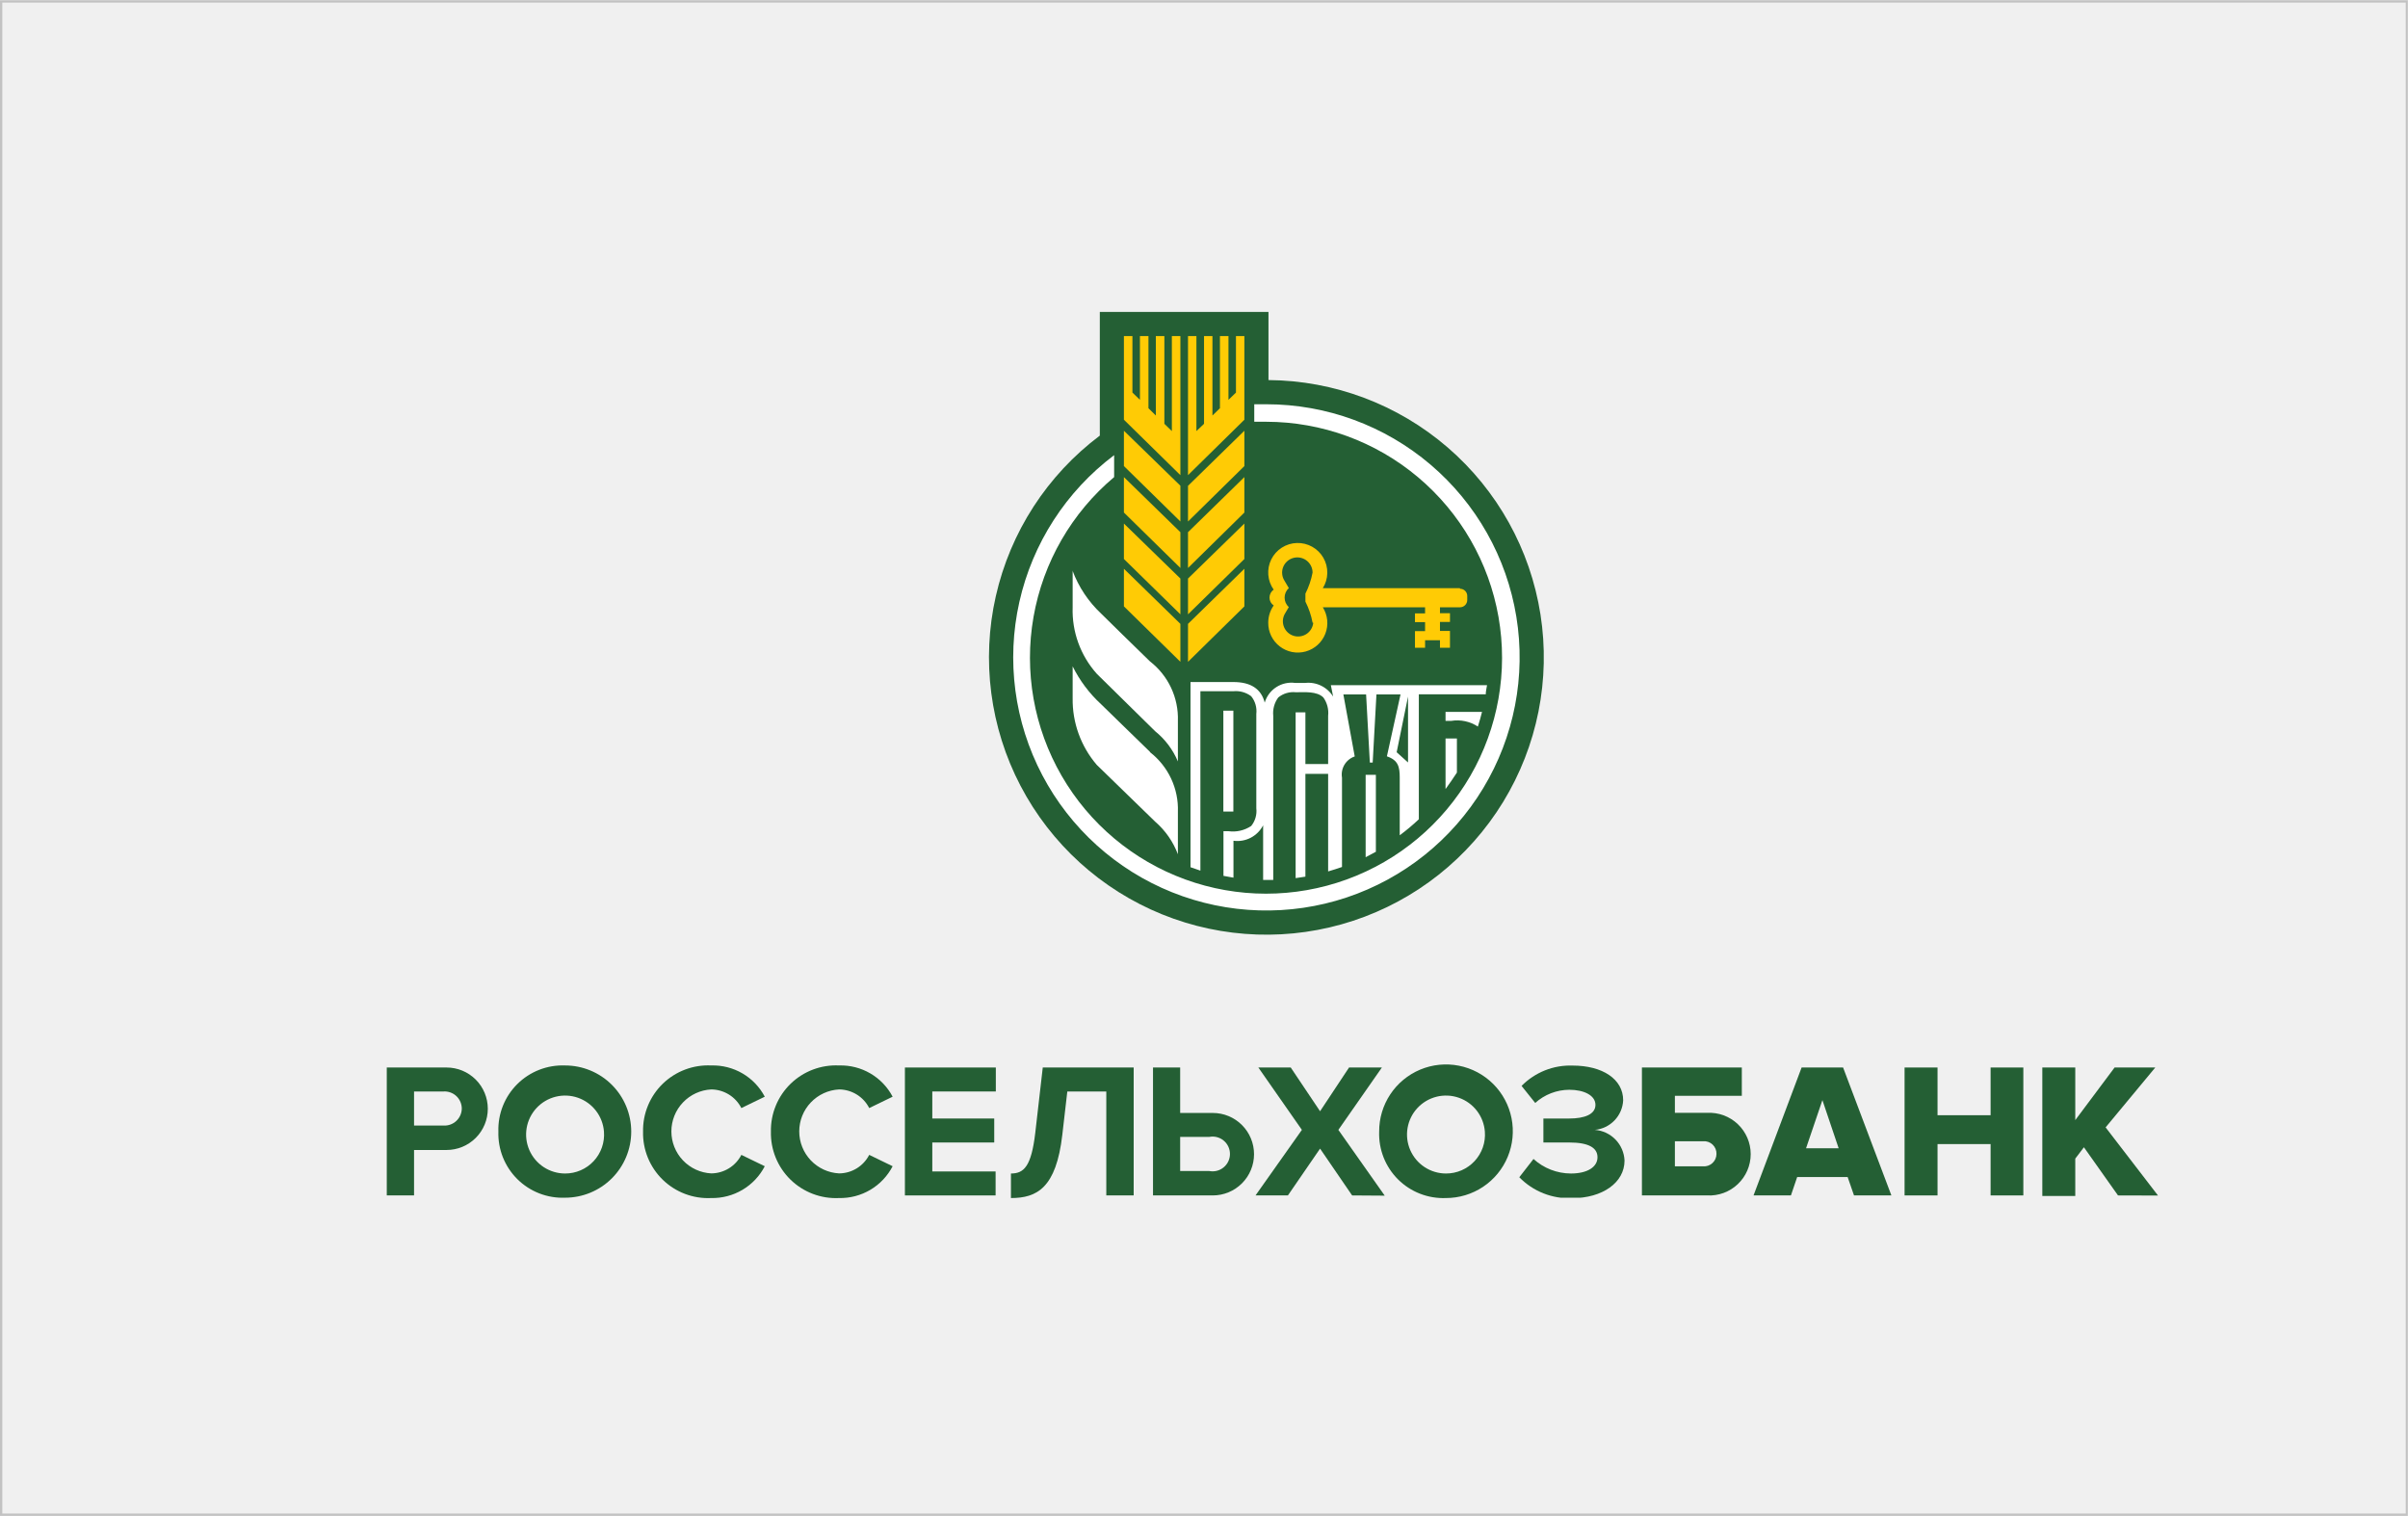
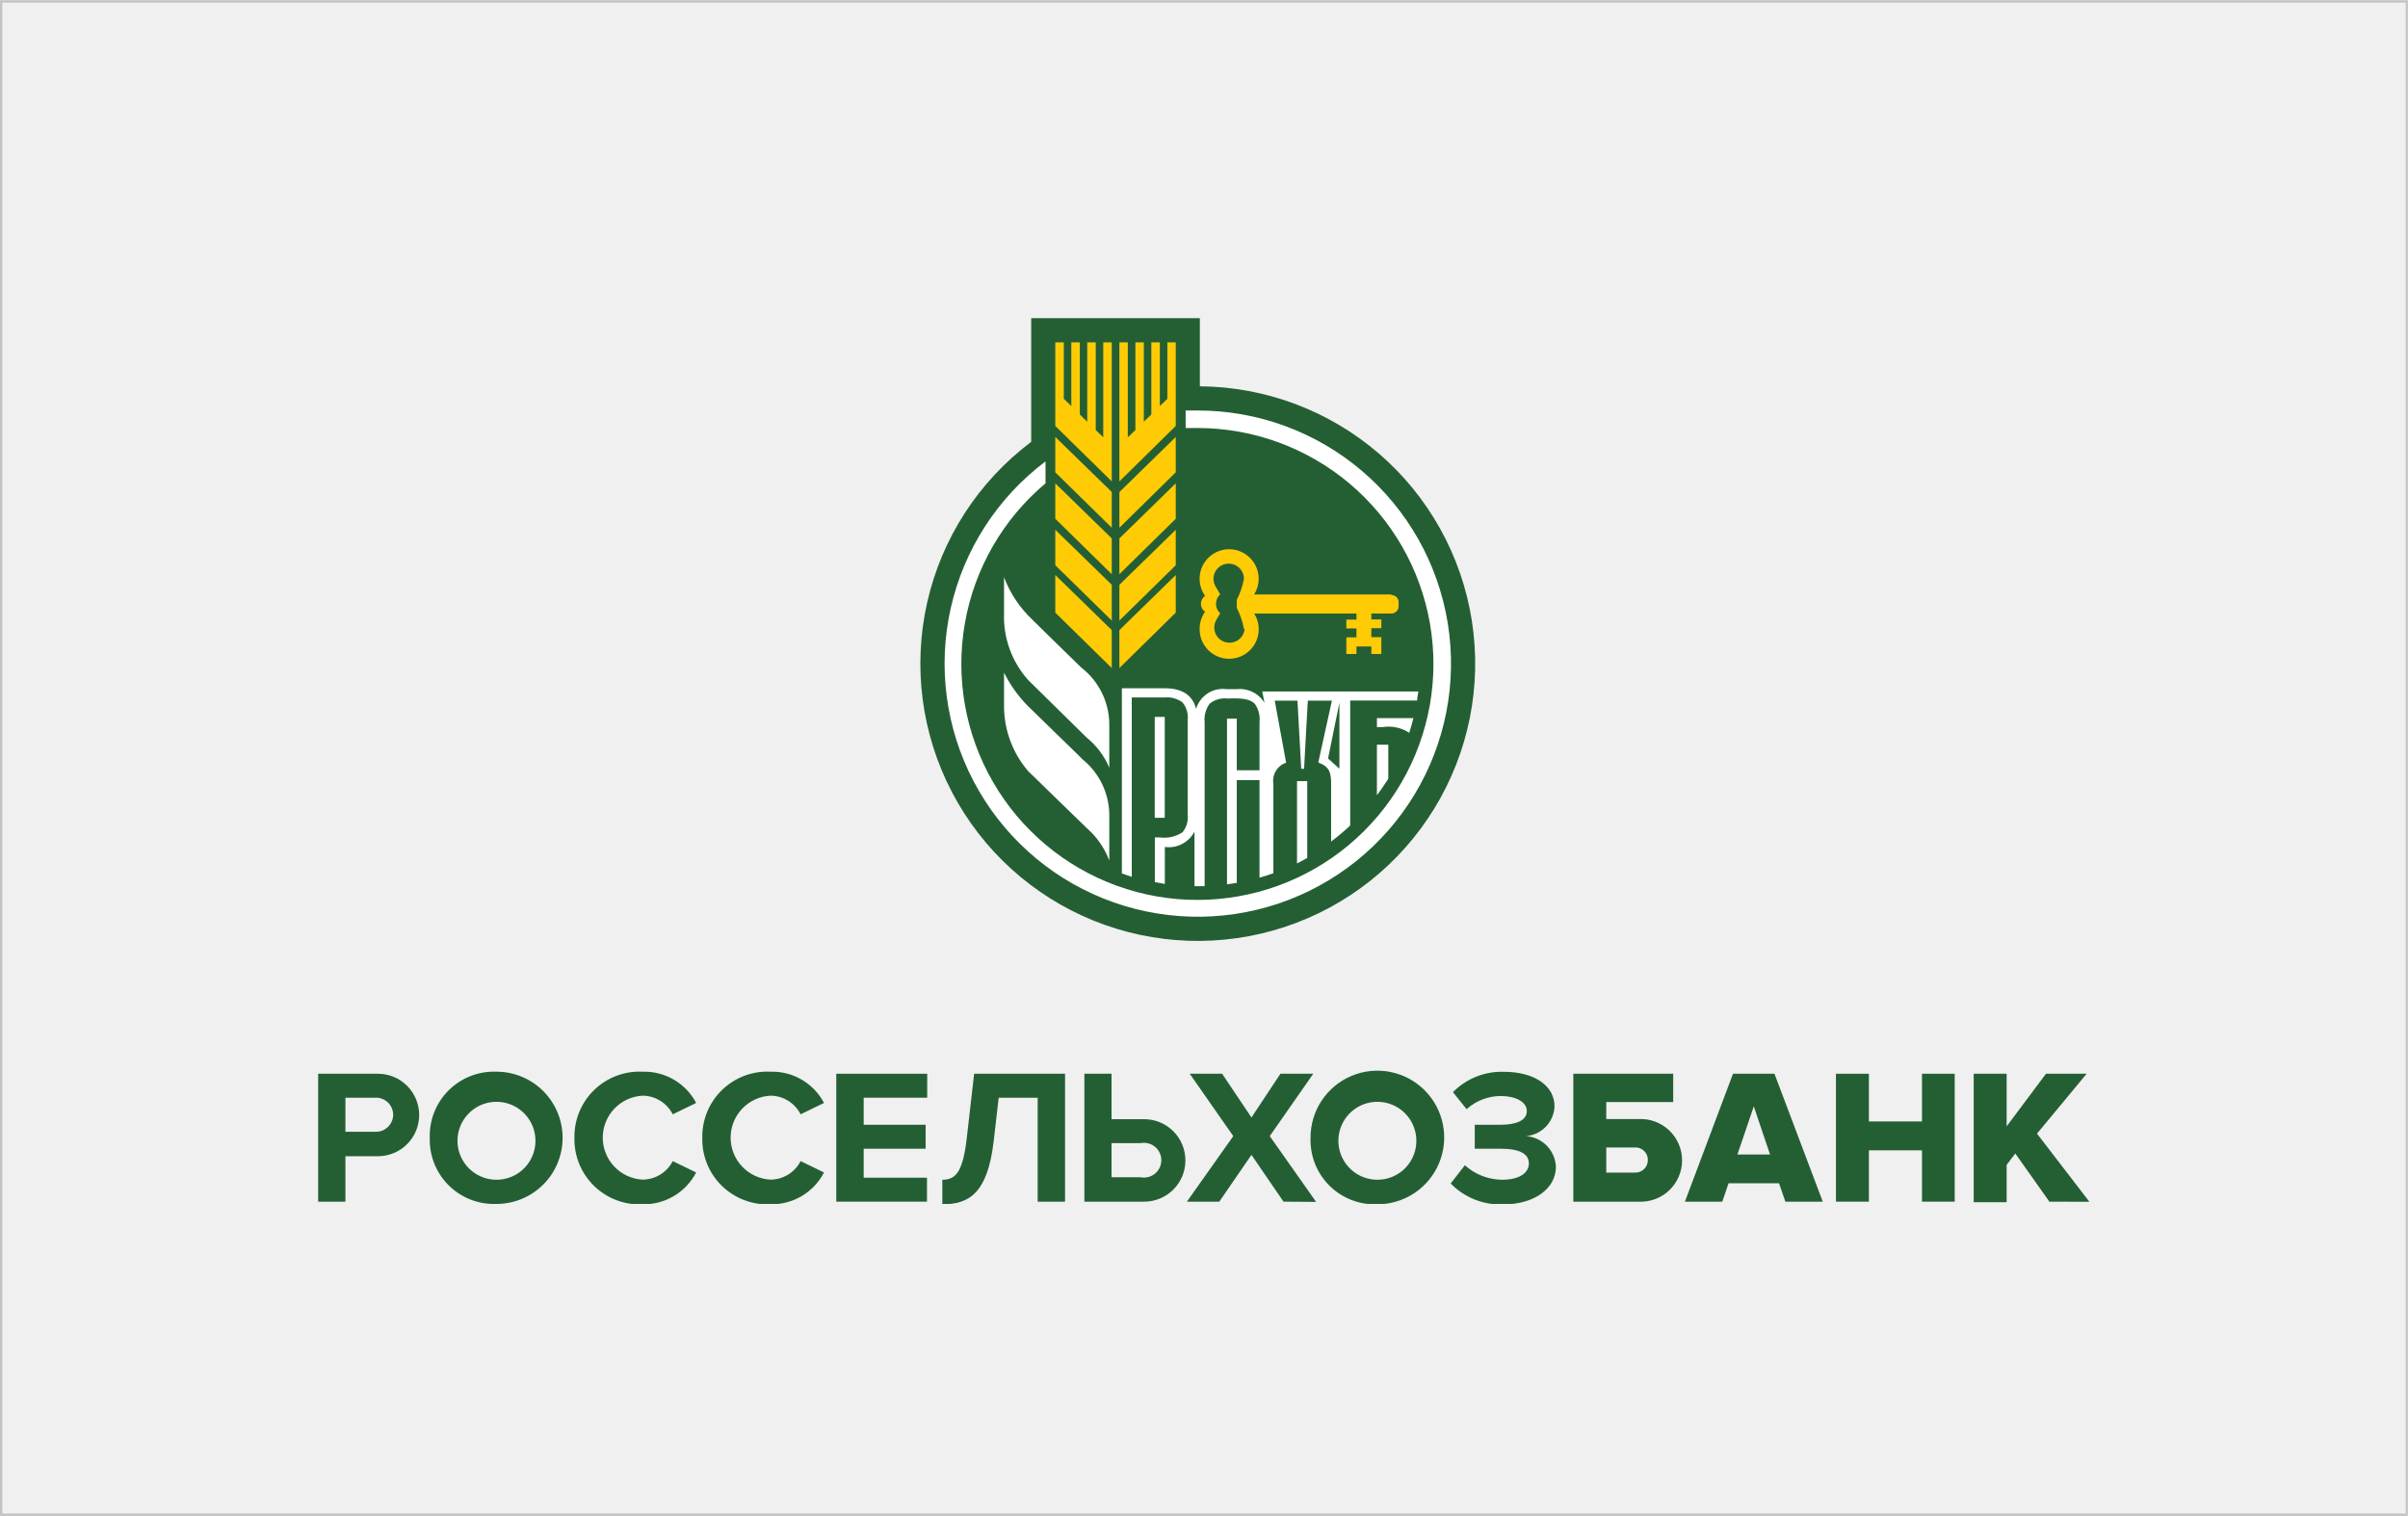
<svg xmlns="http://www.w3.org/2000/svg" width="386" height="243" viewBox="0 0 386 243" fill="none">
  <path d="M385.641 0.413V242.637H0.369V0.413H385.641ZM386 0.04H0V243H385.97V0L386 0.04Z" fill="#C2C2C2" />
-   <g clip-path="url(#clip0_474_738)">
-     <path d="M203.335 60.927V50H176.299V69.833C167.868 76.162 161.96 85.281 159.631 95.561C157.302 105.841 158.702 116.614 163.582 125.958C168.463 135.302 176.505 142.608 186.275 146.573C196.044 150.538 206.905 150.903 216.92 147.604C226.934 144.306 235.45 137.557 240.948 128.563C246.446 119.569 248.569 108.914 246.936 98.5C245.304 88.087 240.024 78.592 232.038 71.71C224.051 64.828 213.878 61.006 203.335 60.927Z" fill="#245F34" />
-     <path fill-rule="evenodd" clip-rule="evenodd" d="M190.437 106.093L199.473 97.206V91.178L190.437 100.01V106.093Z" fill="#FFCB05" />
-     <path fill-rule="evenodd" clip-rule="evenodd" d="M190.437 83.601L199.473 74.714V69.05L190.437 77.883V83.601Z" fill="#FFCB05" />
-     <path fill-rule="evenodd" clip-rule="evenodd" d="M190.437 91.05L199.473 82.163V76.481L190.437 85.313V91.05Z" fill="#FFCB05" />
-     <path fill-rule="evenodd" clip-rule="evenodd" d="M187.849 69.105L186.647 67.939V53.879H185.28V66.609L184.096 65.444V53.879H182.73V64.096L181.527 62.931V53.879H180.161V67.283L189.215 76.171V53.879H187.849V69.105Z" fill="#FFCB05" />
-     <path fill-rule="evenodd" clip-rule="evenodd" d="M190.437 98.481L199.473 89.611V83.929L190.437 92.744V98.481Z" fill="#FFCB05" />
-     <path fill-rule="evenodd" clip-rule="evenodd" d="M180.161 97.206L189.215 106.093V100.01L180.161 91.178V97.206Z" fill="#FFCB05" />
-     <path fill-rule="evenodd" clip-rule="evenodd" d="M198.125 62.931L196.922 64.096V53.879H195.556V65.444L194.353 66.609V53.879H193.005V67.939L191.785 69.105V53.879H190.437V76.171L199.473 67.283V53.879H198.125V62.931Z" fill="#FFCB05" />
-     <path fill-rule="evenodd" clip-rule="evenodd" d="M180.161 74.714L189.215 83.601V77.865L180.161 69.05V74.714Z" fill="#FFCB05" />
-     <path fill-rule="evenodd" clip-rule="evenodd" d="M180.161 82.163L189.215 91.05V85.313L180.161 76.481V82.163Z" fill="#FFCB05" />
-     <path fill-rule="evenodd" clip-rule="evenodd" d="M180.161 89.611L189.215 98.481V92.744L180.161 83.929V89.611Z" fill="#FFCB05" />
-     <path fill-rule="evenodd" clip-rule="evenodd" d="M234.014 94.292H212.043C212.498 93.565 212.748 92.728 212.764 91.871C212.781 91.013 212.564 90.167 212.138 89.423C211.711 88.679 211.09 88.065 210.341 87.646C209.592 87.227 208.744 87.02 207.886 87.046C207.029 87.071 206.194 87.329 205.472 87.792C204.75 88.255 204.167 88.906 203.785 89.674C203.404 90.443 203.239 91.3 203.307 92.155C203.375 93.01 203.674 93.831 204.173 94.529C203.965 94.671 203.796 94.861 203.678 95.083C203.561 95.305 203.499 95.552 203.499 95.803C203.499 96.052 203.561 96.297 203.678 96.516C203.796 96.736 203.966 96.922 204.173 97.06C203.605 97.865 203.3 98.826 203.298 99.81C203.288 100.547 203.45 101.276 203.772 101.939C204.093 102.602 204.564 103.181 205.149 103.629C205.733 104.078 206.414 104.384 207.138 104.524C207.861 104.663 208.608 104.632 209.317 104.433C210.026 104.233 210.679 103.871 211.224 103.375C211.769 102.879 212.191 102.263 212.455 101.575C212.72 100.888 212.82 100.148 212.749 99.415C212.677 98.681 212.436 97.975 212.043 97.352H228.439V98.335H226.818V99.737H228.439V101.176H226.818V103.835H228.439V102.633H230.826V103.835H232.429V101.14H230.826V99.701H232.429V98.299H230.826V97.352H234.05C234.356 97.347 234.648 97.222 234.863 97.004C235.078 96.786 235.198 96.492 235.198 96.186V95.53C235.198 95.226 235.077 94.934 234.862 94.719C234.647 94.504 234.355 94.383 234.05 94.383M210.513 99.847C210.475 100.204 210.36 100.549 210.174 100.857C209.988 101.164 209.736 101.427 209.437 101.626C209.138 101.825 208.798 101.956 208.442 102.008C208.087 102.061 207.724 102.035 207.38 101.931C207.035 101.827 206.718 101.649 206.451 101.408C206.184 101.168 205.973 100.871 205.834 100.54C205.695 100.208 205.63 99.85 205.645 99.491C205.661 99.132 205.755 98.781 205.922 98.463L206.596 97.315C206.382 97.126 206.212 96.893 206.095 96.632C205.979 96.371 205.92 96.089 205.922 95.803C205.921 95.516 205.98 95.231 206.096 94.967C206.212 94.704 206.383 94.467 206.596 94.274L205.922 93.126C205.659 92.733 205.52 92.27 205.521 91.797C205.521 91.15 205.778 90.529 206.236 90.071C206.694 89.614 207.315 89.356 207.962 89.356C208.61 89.356 209.231 89.614 209.688 90.071C210.146 90.529 210.403 91.15 210.403 91.797C210.179 92.968 209.792 94.102 209.256 95.166V96.441C209.795 97.504 210.182 98.639 210.403 99.81" fill="#FFCB05" />
-     <path fill-rule="evenodd" clip-rule="evenodd" d="M171.945 91.414V97.352C171.813 101.276 173.204 105.1 175.825 108.024L185.171 117.221C186.767 118.51 188.019 120.175 188.815 122.065V115.564C188.876 113.732 188.502 111.912 187.723 110.253C186.944 108.594 185.782 107.143 184.333 106.021C180.799 102.56 178.431 100.284 176.518 98.371C174.479 96.459 172.908 94.104 171.927 91.487" fill="white" />
-     <path fill-rule="evenodd" clip-rule="evenodd" d="M184.352 120.536C180.817 117.075 178.449 114.817 176.518 112.905C174.632 111.176 173.082 109.114 171.945 106.822V111.921C171.885 115.837 173.258 119.639 175.808 122.612L185.172 131.718C186.803 133.13 188.055 134.926 188.815 136.945V130.133C188.88 128.299 188.507 126.475 187.728 124.813C186.948 123.15 185.785 121.697 184.334 120.572" fill="white" />
-     <path fill-rule="evenodd" clip-rule="evenodd" d="M202.989 64.806H201.057V67.611C201.695 67.611 202.351 67.611 202.989 67.611C211.881 67.623 220.486 70.764 227.292 76.486C234.098 82.207 238.672 90.141 240.209 98.897C241.747 107.653 240.15 116.671 235.7 124.367C231.25 132.064 224.231 137.948 215.874 140.986C207.517 144.025 198.356 144.024 190 140.983C181.643 137.943 174.625 132.058 170.176 124.36C165.728 116.663 164.133 107.645 165.673 98.89C167.212 90.134 171.787 82.2 178.595 76.481V72.966C170.897 78.758 165.512 87.1 163.402 96.498C161.292 105.896 162.596 115.738 167.079 124.263C171.562 132.789 178.932 139.442 187.872 143.034C196.813 146.625 206.739 146.92 215.877 143.866C225.014 140.812 232.768 134.608 237.749 126.364C242.731 118.119 244.617 108.372 243.069 98.866C241.522 89.359 236.642 80.713 229.302 74.473C221.962 68.233 212.642 64.806 203.007 64.806" fill="white" />
-     <path fill-rule="evenodd" clip-rule="evenodd" d="M231.719 126.491C232.356 125.635 232.939 124.761 233.541 123.85V118.387H231.719V126.491Z" fill="white" />
-     <path fill-rule="evenodd" clip-rule="evenodd" d="M236.893 116.492C237.148 115.709 237.366 114.926 237.567 114.125H231.719V115.564H232.611C234.116 115.314 235.66 115.646 236.929 116.492" fill="white" />
-     <path d="M197.706 113.925H196.103V130.097H197.706V113.925Z" fill="white" />
-     <path fill-rule="evenodd" clip-rule="evenodd" d="M192.422 110.81H197.705C198.725 110.707 199.747 110.993 200.565 111.612C200.885 112.007 201.122 112.461 201.262 112.949C201.403 113.437 201.445 113.948 201.385 114.453V129.569C201.445 130.073 201.403 130.584 201.262 131.072C201.122 131.56 200.885 132.015 200.565 132.41C199.494 133.124 198.198 133.422 196.922 133.248H196.12V140.405L197.723 140.696V134.777C198.675 134.906 199.643 134.738 200.494 134.294C201.346 133.85 202.039 133.154 202.478 132.301V141.061H204.1V114.744C203.995 113.701 204.281 112.657 204.901 111.812C205.292 111.491 205.743 111.251 206.228 111.108C206.713 110.964 207.222 110.918 207.725 110.974C209.091 110.974 211.095 110.774 212.134 111.812C212.74 112.663 213.012 113.706 212.899 114.744V122.484H209.255V114.198H207.689V140.769L209.255 140.532V124.05H212.899V139.695C213.646 139.476 214.393 139.239 215.121 138.984V124.67C215.001 123.952 215.14 123.215 215.514 122.591C215.888 121.967 216.472 121.497 217.162 121.264L215.34 111.32H218.984L219.585 122.247H220.04L220.642 111.32H224.504L222.318 121.246C224.139 121.865 224.376 122.94 224.376 124.651V133.903C225.445 133.107 226.467 132.25 227.437 131.335V111.302H238.167C238.167 110.81 238.295 110.337 238.368 109.845H213.336L213.7 111.666C213.236 110.912 212.565 110.306 211.768 109.919C210.972 109.532 210.081 109.38 209.201 109.481H207.634C206.575 109.332 205.498 109.568 204.598 110.146C203.699 110.725 203.037 111.607 202.733 112.631C202.168 110.428 200.492 109.335 197.705 109.335H190.837V139.021L192.422 139.567V110.81ZM225.706 122.229L223.884 120.59L225.706 111.666V122.229Z" fill="white" />
-     <path fill-rule="evenodd" clip-rule="evenodd" d="M218.911 137.418C219.458 137.139 220.004 136.848 220.551 136.544V124.214H218.911V137.418Z" fill="white" />
-     <path d="M62 191.636V171.129H71.583C73.337 171.129 75.019 171.825 76.259 173.065C77.499 174.305 78.196 175.987 78.196 177.74C78.196 179.493 77.499 181.175 76.259 182.415C75.019 183.654 73.337 184.351 71.583 184.351H66.372V191.636H62ZM74.024 177.74C74.027 177.363 73.953 176.99 73.805 176.643C73.658 176.296 73.441 175.983 73.168 175.723C72.894 175.463 72.571 175.263 72.216 175.134C71.862 175.004 71.485 174.949 71.109 174.972H66.372V180.435H71.109C71.479 180.455 71.849 180.4 72.197 180.274C72.545 180.149 72.864 179.954 73.136 179.703C73.408 179.452 73.626 179.149 73.779 178.811C73.931 178.474 74.015 178.11 74.024 177.74Z" fill="#245F34" />
-     <path d="M79.89 181.401C79.846 179.989 80.094 178.584 80.617 177.272C81.14 175.96 81.928 174.77 82.931 173.776C83.934 172.782 85.131 172.004 86.448 171.493C87.764 170.981 89.172 170.745 90.584 170.801C93.396 170.801 96.093 171.918 98.081 173.906C100.069 175.893 101.186 178.589 101.186 181.401C101.186 184.212 100.069 186.908 98.081 188.895C96.093 190.883 93.396 192 90.584 192C89.172 192.056 87.764 191.82 86.448 191.308C85.131 190.797 83.934 190.02 82.931 189.025C81.928 188.031 81.14 186.841 80.617 185.529C80.094 184.217 79.846 182.812 79.89 181.401ZM96.814 181.401C96.722 180.189 96.278 179.03 95.537 178.067C94.796 177.103 93.79 176.377 92.642 175.976C91.495 175.576 90.255 175.519 89.075 175.812C87.895 176.105 86.827 176.736 86 177.628C85.174 178.519 84.626 179.632 84.422 180.83C84.219 182.029 84.37 183.26 84.857 184.374C85.343 185.488 86.144 186.435 87.161 187.101C88.179 187.766 89.368 188.121 90.584 188.121C91.445 188.124 92.297 187.948 93.087 187.604C93.877 187.261 94.587 186.758 95.173 186.126C95.758 185.495 96.206 184.749 96.489 183.935C96.771 183.122 96.882 182.259 96.814 181.401Z" fill="#245F34" />
-     <path d="M103.081 181.401C103.054 179.973 103.321 178.556 103.866 177.236C104.41 175.916 105.219 174.722 106.244 173.728C107.269 172.735 108.488 171.962 109.824 171.458C111.16 170.955 112.586 170.731 114.012 170.801C115.768 170.749 117.503 171.191 119.02 172.077C120.537 172.962 121.775 174.255 122.593 175.809L118.84 177.631C118.386 176.739 117.696 175.988 116.844 175.461C115.993 174.935 115.013 174.652 114.012 174.644C112.287 174.734 110.663 175.482 109.474 176.734C108.284 177.986 107.622 179.647 107.622 181.373C107.622 183.1 108.284 184.76 109.474 186.013C110.663 187.265 112.287 188.013 114.012 188.103C115.011 188.096 115.99 187.816 116.841 187.293C117.692 186.77 118.383 186.023 118.84 185.134L122.593 186.955C121.779 188.524 120.542 189.833 119.022 190.734C117.503 191.635 115.76 192.093 113.994 192.055C112.564 192.123 111.136 191.896 109.798 191.387C108.46 190.879 107.242 190.101 106.218 189.102C105.194 188.102 104.387 186.903 103.848 185.578C103.308 184.253 103.047 182.831 103.081 181.401Z" fill="#245F34" />
-     <path d="M123.577 181.401C123.55 179.973 123.818 178.556 124.362 177.236C124.906 175.916 125.716 174.722 126.741 173.728C127.766 172.735 128.984 171.962 130.32 171.458C131.656 170.955 133.082 170.731 134.508 170.801C136.264 170.749 137.999 171.191 139.516 172.077C141.033 172.962 142.271 174.255 143.089 175.809L139.336 177.631C138.882 176.739 138.192 175.988 137.34 175.461C136.489 174.935 135.509 174.652 134.508 174.644C132.783 174.734 131.159 175.482 129.97 176.734C128.781 177.986 128.118 179.647 128.118 181.373C128.118 183.1 128.781 184.76 129.97 186.013C131.159 187.265 132.783 188.013 134.508 188.103C135.507 188.096 136.486 187.816 137.337 187.293C138.188 186.77 138.879 186.023 139.336 185.134L143.089 186.955C142.275 188.524 141.038 189.833 139.519 190.734C137.999 191.635 136.257 192.093 134.49 192.055C133.06 192.123 131.632 191.896 130.294 191.387C128.957 190.879 127.738 190.101 126.714 189.102C125.69 188.102 124.883 186.903 124.344 185.578C123.804 184.253 123.543 182.831 123.577 181.401Z" fill="#245F34" />
-     <path d="M145.056 191.636V171.129H159.63V174.972H149.446V179.306H159.375V183.149H149.446V187.793H159.594V191.636H145.056Z" fill="#245F34" />
-     <path d="M162.053 188.121C164.111 188.121 165.314 187.028 165.951 181.619L167.154 171.129H181.728V191.636H177.338V174.972H171.089L170.287 181.929C169.303 190.434 166.225 192.055 162.053 192.055V188.121Z" fill="#245F34" />
-     <path d="M189.179 171.129V178.414H194.408C196.162 178.414 197.844 179.11 199.084 180.35C200.324 181.59 201.021 183.271 201.021 185.025C201.021 186.778 200.324 188.46 199.084 189.699C197.844 190.939 196.162 191.636 194.408 191.636H184.825V171.129H189.179ZM189.179 182.257V187.72H193.825C194.229 187.801 194.647 187.792 195.047 187.692C195.448 187.593 195.821 187.405 196.14 187.144C196.459 186.883 196.717 186.554 196.893 186.181C197.07 185.808 197.161 185.401 197.161 184.988C197.161 184.576 197.07 184.169 196.893 183.796C196.717 183.423 196.459 183.094 196.14 182.833C195.821 182.571 195.448 182.384 195.047 182.284C194.647 182.185 194.229 182.175 193.825 182.257H189.179Z" fill="#245F34" />
-     <path d="M216.743 191.636L211.606 184.132L206.45 191.636H201.258L208.691 181.127L201.713 171.129H206.905L211.606 178.141L216.251 171.129H221.516L214.539 181.127L221.972 191.672L216.743 191.636Z" fill="#245F34" />
-     <path d="M221.079 181.401C221.068 179.28 221.688 177.203 222.859 175.434C224.03 173.666 225.701 172.285 227.658 171.466C229.615 170.648 231.772 170.429 233.854 170.838C235.936 171.246 237.85 172.264 239.353 173.761C240.856 175.258 241.88 177.168 242.296 179.248C242.711 181.328 242.5 183.484 241.688 185.444C240.876 187.404 239.5 189.078 237.735 190.255C235.97 191.432 233.895 192.058 231.773 192.055C230.357 192.111 228.944 191.874 227.624 191.359C226.303 190.844 225.103 190.062 224.099 189.061C223.096 188.061 222.309 186.864 221.789 185.546C221.27 184.228 221.028 182.817 221.079 181.401ZM238.022 181.401C237.93 180.19 237.486 179.032 236.746 178.068C236.006 177.105 235.001 176.379 233.854 175.978C232.707 175.577 231.469 175.519 230.289 175.81C229.11 176.102 228.041 176.732 227.214 177.621C226.387 178.511 225.837 179.622 225.632 180.819C225.427 182.016 225.575 183.247 226.059 184.361C226.543 185.475 227.341 186.424 228.356 187.092C229.37 187.76 230.558 188.117 231.773 188.121C232.636 188.126 233.49 187.952 234.282 187.61C235.074 187.268 235.787 186.765 236.374 186.133C236.962 185.501 237.411 184.754 237.695 183.94C237.979 183.125 238.09 182.26 238.022 181.401Z" fill="#245F34" />
-     <path d="M243.542 188.722L245.819 185.79C247.459 187.283 249.595 188.113 251.813 188.121C254.509 188.121 256.076 187.046 256.076 185.516C256.076 183.987 254.637 183.149 251.558 183.149H247.404V179.306H251.558C253.999 179.306 255.748 178.632 255.748 177.121C255.748 175.609 253.926 174.698 251.558 174.698C249.538 174.706 247.592 175.458 246.093 176.811L243.906 174.079C244.969 172.999 246.245 172.151 247.653 171.589C249.062 171.028 250.571 170.766 252.086 170.819C256.878 170.819 260.193 172.987 260.193 176.392C260.133 177.595 259.641 178.735 258.808 179.605C257.975 180.475 256.856 181.015 255.657 181.127C256.914 181.224 258.092 181.778 258.968 182.684C259.844 183.59 260.358 184.786 260.412 186.045C260.412 189.578 256.878 192.073 251.995 192.073C250.43 192.141 248.867 191.877 247.411 191.3C245.954 190.722 244.636 189.844 243.542 188.722Z" fill="#245F34" />
-     <path d="M279.213 171.129V175.664H268.482V178.396H273.656C274.555 178.348 275.454 178.485 276.299 178.796C277.143 179.107 277.915 179.587 278.568 180.207C279.221 180.826 279.741 181.572 280.097 182.399C280.452 183.225 280.635 184.116 280.635 185.016C280.635 185.915 280.452 186.806 280.097 187.633C279.741 188.459 279.221 189.205 278.568 189.824C277.915 190.444 277.143 190.924 276.299 191.235C275.454 191.547 274.555 191.683 273.656 191.636H263.199V171.129H279.213ZM268.482 182.949V186.973H273C273.274 186.993 273.549 186.957 273.808 186.866C274.067 186.776 274.305 186.633 274.506 186.447C274.708 186.261 274.869 186.035 274.98 185.784C275.09 185.534 275.148 185.263 275.15 184.988C275.159 184.709 275.108 184.43 275.002 184.172C274.895 183.913 274.735 183.68 274.532 183.487C274.329 183.294 274.088 183.147 273.824 183.054C273.56 182.961 273.279 182.925 273 182.949H268.482Z" fill="#245F34" />
-     <path d="M297.195 191.636L296.174 188.685H288.086L287.084 191.636H281.09L288.796 171.129H295.446L303.188 191.636H297.195ZM292.13 176.356L289.507 184.078H294.735L292.13 176.356Z" fill="#245F34" />
-     <path d="M319.092 191.636V183.404H310.584V191.636H305.301V171.129H310.584V178.778H319.092V171.129H324.339V191.636H319.092Z" fill="#245F34" />
-     <path d="M339.514 191.636L334.049 183.914L332.664 185.735V191.727H327.381V171.129H332.664V179.561L338.967 171.129H345.49L337.528 180.727L345.927 191.654L339.514 191.636Z" fill="#245F34" />
+   <g clip-path="url(#clip0_481_422)">
+     <path d="M192.335 61.927V51H165.299V70.833C156.868 77.162 150.96 86.281 148.631 96.561C146.302 106.841 147.702 117.614 152.582 126.958C157.463 136.302 165.505 143.608 175.275 147.573C185.044 151.538 195.905 151.903 205.92 148.604C215.934 145.306 224.45 138.557 229.948 129.563C235.446 120.569 237.569 109.914 235.936 99.5C234.304 89.087 229.024 79.592 221.038 72.71C213.051 65.828 202.878 62.006 192.335 61.927Z" fill="#245F34" />
+     <path fill-rule="evenodd" clip-rule="evenodd" d="M179.437 107.093L188.473 98.206V92.178L179.437 101.01V107.093Z" fill="#FFCB05" />
+     <path fill-rule="evenodd" clip-rule="evenodd" d="M179.437 84.601L188.473 75.714V70.05L179.437 78.883V84.601Z" fill="#FFCB05" />
+     <path fill-rule="evenodd" clip-rule="evenodd" d="M179.437 92.05L188.473 83.163V77.481L179.437 86.313V92.05Z" fill="#FFCB05" />
+     <path fill-rule="evenodd" clip-rule="evenodd" d="M176.849 70.105L175.647 68.939V54.879H174.28V67.609L173.096 66.444V54.879H171.73V65.096L170.527 63.931V54.879H169.161V68.283L178.215 77.171V54.879H176.849V70.105Z" fill="#FFCB05" />
+     <path fill-rule="evenodd" clip-rule="evenodd" d="M179.437 99.481L188.473 90.611V84.929L179.437 93.744V99.481Z" fill="#FFCB05" />
+     <path fill-rule="evenodd" clip-rule="evenodd" d="M169.161 98.206L178.215 107.093V101.01L169.161 92.178V98.206Z" fill="#FFCB05" />
+     <path fill-rule="evenodd" clip-rule="evenodd" d="M187.125 63.931L185.922 65.096V54.879H184.556V66.444L183.353 67.609V54.879H182.005V68.939L180.785 70.105V54.879H179.437V77.171L188.473 68.283V54.879H187.125V63.931Z" fill="#FFCB05" />
+     <path fill-rule="evenodd" clip-rule="evenodd" d="M169.161 75.714L178.215 84.601V78.865L169.161 70.05V75.714Z" fill="#FFCB05" />
+     <path fill-rule="evenodd" clip-rule="evenodd" d="M169.161 83.163L178.215 92.05V86.313L169.161 77.481V83.163Z" fill="#FFCB05" />
+     <path fill-rule="evenodd" clip-rule="evenodd" d="M169.161 90.611L178.215 99.481V93.744L169.161 84.929V90.611Z" fill="#FFCB05" />
+     <path fill-rule="evenodd" clip-rule="evenodd" d="M223.014 95.292H201.043C201.498 94.565 201.748 93.728 201.764 92.871C201.781 92.013 201.564 91.167 201.138 90.423C200.711 89.679 200.09 89.065 199.341 88.646C198.592 88.227 197.744 88.02 196.886 88.046C196.029 88.071 195.194 88.329 194.472 88.792C193.75 89.255 193.167 89.906 192.785 90.674C192.404 91.443 192.239 92.3 192.307 93.155C192.375 94.01 192.674 94.831 193.173 95.529C192.965 95.671 192.796 95.861 192.678 96.083C192.561 96.305 192.499 96.552 192.499 96.803C192.499 97.052 192.561 97.297 192.678 97.516C192.796 97.736 192.966 97.922 193.173 98.06C192.605 98.865 192.3 99.826 192.298 100.81C192.288 101.547 192.45 102.276 192.772 102.939C193.093 103.602 193.564 104.181 194.149 104.629C194.733 105.078 195.414 105.384 196.138 105.524C196.861 105.663 197.608 105.632 198.317 105.433C199.026 105.233 199.679 104.871 200.224 104.375C200.769 103.879 201.191 103.263 201.455 102.575C201.72 101.888 201.82 101.148 201.749 100.415C201.677 99.681 201.436 98.975 201.043 98.352H217.439V99.335H215.818V100.737H217.439V102.176H215.818V104.835H217.439V103.633H219.826V104.835H221.429V102.14H219.826V100.701H221.429V99.299H219.826V98.352H223.05C223.356 98.347 223.648 98.222 223.863 98.004C224.078 97.786 224.198 97.492 224.198 97.186V96.53C224.198 96.226 224.077 95.934 223.862 95.719C223.647 95.504 223.355 95.383 223.05 95.383M199.513 100.847C199.475 101.204 199.36 101.549 199.174 101.857C198.988 102.164 198.736 102.427 198.437 102.626C198.138 102.825 197.798 102.956 197.442 103.008C197.087 103.061 196.724 103.035 196.38 102.931C196.035 102.827 195.718 102.649 195.451 102.408C195.184 102.168 194.973 101.871 194.834 101.54C194.695 101.208 194.63 100.85 194.645 100.491C194.661 100.132 194.755 99.781 194.922 99.463L195.596 98.315C195.382 98.126 195.212 97.893 195.095 97.632C194.979 97.371 194.92 97.089 194.922 96.803C194.921 96.516 194.98 96.231 195.096 95.967C195.212 95.704 195.383 95.467 195.596 95.274L194.922 94.126C194.659 93.733 194.52 93.27 194.521 92.797C194.521 92.15 194.778 91.529 195.236 91.071C195.694 90.614 196.315 90.356 196.962 90.356C197.61 90.356 198.231 90.614 198.688 91.071C199.146 91.529 199.403 92.15 199.403 92.797C199.179 93.968 198.792 95.102 198.256 96.166V97.441C198.795 98.504 199.182 99.639 199.403 100.81" fill="#FFCB05" />
+     <path fill-rule="evenodd" clip-rule="evenodd" d="M160.945 92.414V98.352C160.813 102.276 162.204 106.1 164.825 109.024L174.171 118.221C175.767 119.51 177.019 121.175 177.815 123.065V116.564C177.876 114.732 177.502 112.912 176.723 111.253C175.944 109.594 174.782 108.143 173.333 107.021C169.799 103.56 167.431 101.284 165.518 99.371C163.479 97.459 161.908 95.104 160.927 92.487" fill="white" />
+     <path fill-rule="evenodd" clip-rule="evenodd" d="M173.352 121.536C169.817 118.075 167.449 115.817 165.518 113.905C163.632 112.176 162.082 110.114 160.945 107.822V112.921C160.885 116.837 162.258 120.639 164.808 123.612L174.172 132.718C175.803 134.13 177.055 135.926 177.815 137.945V131.133C177.88 129.299 177.507 127.475 176.728 125.813C175.948 124.15 174.785 122.697 173.334 121.572" fill="white" />
+     <path fill-rule="evenodd" clip-rule="evenodd" d="M191.989 65.806H190.057V68.611C190.695 68.611 191.351 68.611 191.989 68.611C200.881 68.623 209.486 71.764 216.292 77.486C223.098 83.207 227.672 91.141 229.209 99.897C230.747 108.653 229.15 117.671 224.7 125.367C220.25 133.064 213.231 138.948 204.874 141.986C196.517 145.025 187.356 145.024 179 141.983C170.643 138.943 163.625 133.058 159.176 125.36C154.728 117.663 153.133 108.645 154.673 99.89C156.212 91.134 160.787 83.2 167.595 77.481V73.966C159.897 79.758 154.512 88.1 152.402 97.498C150.292 106.896 151.596 116.738 156.079 125.263C160.562 133.789 167.932 140.442 176.872 144.034C185.813 147.625 195.739 147.92 204.877 144.866C214.014 141.812 221.768 135.608 226.749 127.364C231.731 119.119 233.617 109.372 232.069 99.866C230.522 90.359 225.642 81.713 218.302 75.473C210.962 69.233 201.642 65.806 192.007 65.806" fill="white" />
+     <path fill-rule="evenodd" clip-rule="evenodd" d="M220.719 127.491C221.356 126.635 221.939 125.761 222.541 124.85V119.387H220.719V127.491Z" fill="white" />
+     <path fill-rule="evenodd" clip-rule="evenodd" d="M225.893 117.492C226.148 116.709 226.366 115.926 226.567 115.125H220.719V116.564H221.611C223.116 116.314 224.66 116.646 225.929 117.492" fill="white" />
+     <path d="M186.706 114.925H185.103V131.097H186.706V114.925Z" fill="white" />
+     <path fill-rule="evenodd" clip-rule="evenodd" d="M181.422 111.81H186.705C187.725 111.707 188.747 111.993 189.565 112.612C189.885 113.007 190.122 113.461 190.262 113.949C190.403 114.437 190.445 114.948 190.385 115.453V130.569C190.445 131.073 190.403 131.584 190.262 132.072C190.122 132.56 189.885 133.015 189.565 133.41C188.494 134.124 187.198 134.422 185.922 134.248H185.12V141.405L186.723 141.696V135.777C187.675 135.906 188.643 135.738 189.494 135.294C190.346 134.85 191.039 134.154 191.478 133.301V142.061H193.1V115.744C192.995 114.701 193.281 113.657 193.901 112.812C194.292 112.491 194.743 112.251 195.228 112.108C195.713 111.964 196.222 111.918 196.725 111.974C198.091 111.974 200.095 111.774 201.134 112.812C201.74 113.663 202.012 114.706 201.899 115.744V123.484H198.255V115.198H196.689V141.769L198.255 141.532V125.05H201.899V140.695C202.646 140.476 203.393 140.239 204.121 139.984V125.67C204.001 124.952 204.14 124.215 204.514 123.591C204.888 122.967 205.472 122.497 206.162 122.264L204.34 112.32H207.984L208.585 123.247H209.04L209.642 112.32H213.504L211.318 122.246C213.139 122.865 213.376 123.94 213.376 125.651V134.903C214.445 134.107 215.467 133.25 216.437 132.335V112.302H227.167C227.167 111.81 227.295 111.337 227.368 110.845H202.336L202.7 112.666C202.236 111.912 201.565 111.306 200.768 110.919C199.972 110.532 199.081 110.38 198.201 110.481H196.634C195.575 110.332 194.498 110.568 193.598 111.146C192.699 111.725 192.037 112.607 191.733 113.631C191.168 111.428 189.492 110.335 186.705 110.335H179.837V140.021L181.422 140.567V111.81ZM214.706 123.229L212.884 121.59L214.706 112.666V123.229Z" fill="white" />
+     <path fill-rule="evenodd" clip-rule="evenodd" d="M207.911 138.418C208.458 138.139 209.004 137.848 209.551 137.544V125.214H207.911V138.418Z" fill="white" />
+     <path d="M51 192.636V172.129H60.583C62.337 172.129 64.019 172.825 65.259 174.065C66.499 175.305 67.196 176.987 67.196 178.74C67.196 180.493 66.499 182.175 65.259 183.415C64.019 184.654 62.337 185.351 60.583 185.351H55.372V192.636H51ZM63.024 178.74C63.027 178.363 62.953 177.99 62.805 177.643C62.658 177.296 62.441 176.983 62.168 176.723C61.894 176.463 61.571 176.263 61.216 176.134C60.862 176.004 60.485 175.949 60.109 175.972H55.372V181.435H60.109C60.479 181.455 60.849 181.4 61.197 181.274C61.545 181.149 61.864 180.954 62.136 180.703C62.408 180.452 62.626 180.149 62.779 179.811C62.931 179.474 63.015 179.11 63.024 178.74Z" fill="#245F34" />
+     <path d="M68.89 182.401C68.846 180.989 69.094 179.584 69.617 178.272C70.14 176.96 70.928 175.77 71.931 174.776C72.934 173.782 74.131 173.004 75.448 172.493C76.764 171.981 78.172 171.745 79.584 171.801C82.396 171.801 85.093 172.918 87.081 174.906C89.069 176.893 90.186 179.589 90.186 182.401C90.186 185.212 89.069 187.908 87.081 189.895C85.093 191.883 82.396 193 79.584 193C78.172 193.056 76.764 192.82 75.448 192.308C74.131 191.797 72.934 191.02 71.931 190.025C70.928 189.031 70.14 187.841 69.617 186.529C69.094 185.217 68.846 183.812 68.89 182.401ZM85.814 182.401C85.722 181.189 85.278 180.03 84.537 179.067C83.796 178.103 82.79 177.377 81.642 176.976C80.495 176.576 79.255 176.519 78.075 176.812C76.895 177.105 75.827 177.736 75 178.628C74.174 179.519 73.626 180.632 73.422 181.83C73.219 183.029 73.37 184.26 73.857 185.374C74.343 186.488 75.144 187.435 76.161 188.101C77.179 188.766 78.368 189.121 79.584 189.121C80.445 189.124 81.297 188.948 82.087 188.604C82.877 188.261 83.587 187.758 84.173 187.126C84.758 186.495 85.206 185.749 85.489 184.935C85.771 184.122 85.882 183.259 85.814 182.401Z" fill="#245F34" />
+     <path d="M92.081 182.401C92.054 180.973 92.321 179.556 92.866 178.236C93.41 176.916 94.219 175.722 95.245 174.728C96.269 173.735 97.488 172.962 98.824 172.458C100.16 171.955 101.586 171.731 103.012 171.801C104.768 171.749 106.503 172.191 108.02 173.077C109.537 173.962 110.775 175.255 111.593 176.809L107.84 178.631C107.386 177.739 106.696 176.988 105.844 176.461C104.993 175.935 104.013 175.652 103.012 175.644C101.287 175.734 99.663 176.482 98.474 177.734C97.284 178.986 96.621 180.647 96.621 182.373C96.621 184.1 97.284 185.76 98.474 187.013C99.663 188.265 101.287 189.013 103.012 189.103C104.011 189.096 104.99 188.816 105.841 188.293C106.692 187.77 107.383 187.023 107.84 186.134L111.593 187.955C110.779 189.524 109.542 190.833 108.022 191.734C106.503 192.635 104.76 193.093 102.994 193.055C101.564 193.123 100.136 192.896 98.798 192.387C97.46 191.879 96.242 191.101 95.218 190.102C94.194 189.102 93.387 187.903 92.847 186.578C92.308 185.253 92.047 183.831 92.081 182.401Z" fill="#245F34" />
+     <path d="M112.577 182.401C112.55 180.973 112.818 179.556 113.362 178.236C113.906 176.916 114.716 175.722 115.741 174.728C116.766 173.735 117.984 172.962 119.32 172.458C120.656 171.955 122.082 171.731 123.508 171.801C125.264 171.749 126.999 172.191 128.516 173.077C130.033 173.962 131.271 175.255 132.089 176.809L128.336 178.631C127.882 177.739 127.192 176.988 126.34 176.461C125.489 175.935 124.509 175.652 123.508 175.644C121.783 175.734 120.159 176.482 118.97 177.734C117.781 178.986 117.118 180.647 117.118 182.373C117.118 184.1 117.781 185.76 118.97 187.013C120.159 188.265 121.783 189.013 123.508 189.103C124.507 189.096 125.486 188.816 126.337 188.293C127.188 187.77 127.879 187.023 128.336 186.134L132.089 187.955C131.275 189.524 130.038 190.833 128.519 191.734C126.999 192.635 125.257 193.093 123.49 193.055C122.06 193.123 120.632 192.896 119.294 192.387C117.957 191.879 116.738 191.101 115.714 190.102C114.69 189.102 113.883 187.903 113.344 186.578C112.804 185.253 112.543 183.831 112.577 182.401Z" fill="#245F34" />
+     <path d="M134.056 192.636V172.129H148.63V175.972H138.446V180.306H148.375V184.149H138.446V188.793H148.594V192.636H134.056Z" fill="#245F34" />
+     <path d="M151.053 189.121C153.111 189.121 154.314 188.028 154.951 182.619L156.154 172.129H170.728V192.636H166.338V175.972H160.089L159.287 182.929C158.303 191.434 155.225 193.055 151.053 193.055V189.121Z" fill="#245F34" />
+     <path d="M178.179 172.129V179.414H183.408C185.162 179.414 186.844 180.11 188.084 181.35C189.324 182.59 190.021 184.271 190.021 186.025C190.021 187.778 189.324 189.46 188.084 190.699C186.844 191.939 185.162 192.636 183.408 192.636H173.825V172.129H178.179ZM178.179 183.257V188.72H182.825C183.229 188.801 183.647 188.792 184.047 188.692C184.448 188.593 184.821 188.405 185.14 188.144C185.459 187.883 185.717 187.554 185.893 187.181C186.07 186.808 186.161 186.401 186.161 185.988C186.161 185.576 186.07 185.169 185.893 184.796C185.717 184.423 185.459 184.094 185.14 183.833C184.821 183.571 184.448 183.384 184.047 183.284C183.647 183.185 183.229 183.175 182.825 183.257H178.179Z" fill="#245F34" />
+     <path d="M205.743 192.636L200.606 185.132L195.45 192.636H190.258L197.691 182.127L190.713 172.129H195.905L200.606 179.141L205.251 172.129H210.516L203.539 182.127L210.972 192.672L205.743 192.636Z" fill="#245F34" />
+     <path d="M210.079 182.401C210.068 180.28 210.688 178.203 211.859 176.434C213.03 174.666 214.701 173.285 216.658 172.466C218.615 171.648 220.772 171.429 222.854 171.838C224.936 172.246 226.85 173.264 228.353 174.761C229.856 176.258 230.88 178.168 231.296 180.248C231.711 182.328 231.5 184.484 230.688 186.444C229.876 188.404 228.5 190.078 226.735 191.255C224.97 192.432 222.895 193.058 220.773 193.055C219.357 193.111 217.944 192.874 216.624 192.359C215.303 191.844 214.103 191.062 213.099 190.061C212.096 189.061 211.309 187.864 210.789 186.546C210.27 185.228 210.028 183.817 210.079 182.401ZM227.022 182.401C226.93 181.19 226.486 180.032 225.746 179.068C225.006 178.105 224.001 177.379 222.854 176.978C221.707 176.577 220.469 176.519 219.289 176.81C218.11 177.102 217.041 177.732 216.214 178.621C215.387 179.511 214.837 180.622 214.632 181.819C214.427 183.016 214.575 184.247 215.059 185.361C215.543 186.475 216.341 187.424 217.356 188.092C218.37 188.76 219.558 189.117 220.773 189.121C221.636 189.126 222.49 188.952 223.282 188.61C224.074 188.268 224.787 187.765 225.374 187.133C225.962 186.501 226.411 185.754 226.695 184.94C226.979 184.125 227.09 183.26 227.022 182.401Z" fill="#245F34" />
+     <path d="M232.542 189.722L234.819 186.79C236.459 188.283 238.595 189.113 240.813 189.121C243.509 189.121 245.076 188.046 245.076 186.516C245.076 184.987 243.637 184.149 240.558 184.149H236.404V180.306H240.558C242.999 180.306 244.748 179.632 244.748 178.121C244.748 176.609 242.926 175.698 240.558 175.698C238.538 175.706 236.592 176.458 235.093 177.811L232.906 175.079C233.969 173.999 235.245 173.151 236.653 172.589C238.062 172.028 239.571 171.766 241.086 171.819C245.878 171.819 249.193 173.987 249.193 177.392C249.133 178.595 248.641 179.735 247.808 180.605C246.975 181.475 245.856 182.015 244.657 182.127C245.914 182.224 247.092 182.778 247.968 183.684C248.844 184.59 249.358 185.786 249.412 187.045C249.412 190.578 245.878 193.073 240.995 193.073C239.43 193.141 237.867 192.877 236.411 192.3C234.954 191.722 233.636 190.844 232.542 189.722Z" fill="#245F34" />
+     <path d="M268.213 172.129V176.664H257.482V179.396H262.656C263.555 179.348 264.454 179.485 265.299 179.796C266.143 180.107 266.915 180.587 267.568 181.207C268.221 181.826 268.741 182.572 269.097 183.399C269.452 184.225 269.635 185.116 269.635 186.016C269.635 186.915 269.452 187.806 269.097 188.633C268.741 189.459 268.221 190.205 267.568 190.824C266.915 191.444 266.143 191.924 265.299 192.235C264.454 192.547 263.555 192.683 262.656 192.636H252.199V172.129H268.213ZM257.482 183.949V187.973H262C262.274 187.993 262.549 187.957 262.808 187.866C263.067 187.776 263.305 187.633 263.506 187.447C263.708 187.261 263.869 187.035 263.98 186.784C264.09 186.534 264.148 186.263 264.15 185.988C264.159 185.709 264.108 185.43 264.002 185.172C263.895 184.913 263.735 184.68 263.532 184.487C263.329 184.294 263.088 184.147 262.824 184.054C262.56 183.961 262.279 183.925 262 183.949H257.482Z" fill="#245F34" />
+     <path d="M286.195 192.636L285.174 189.685H277.086L276.084 192.636H270.09L277.796 172.129H284.446L292.188 192.636H286.195ZM281.13 177.356L278.507 185.078H283.735L281.13 177.356Z" fill="#245F34" />
+     <path d="M308.092 192.636V184.404H299.584V192.636H294.301V172.129H299.584V179.778H308.092V172.129H313.339V192.636H308.092Z" fill="#245F34" />
+     <path d="M328.514 192.636L323.049 184.914L321.664 186.735V192.727H316.381V172.129H321.664V180.561L327.967 172.129H334.49L326.528 181.727L334.927 192.654L328.514 192.636Z" fill="#245F34" />
  </g>
  <defs>
-     <clipPath id="clip0_474_738">
-       <rect width="284" height="142" fill="white" transform="translate(62 50)" />
+     <clipPath id="clip0_481_422">
+       <rect width="284" height="142" fill="white" transform="translate(51 51)" />
    </clipPath>
  </defs>
</svg>
